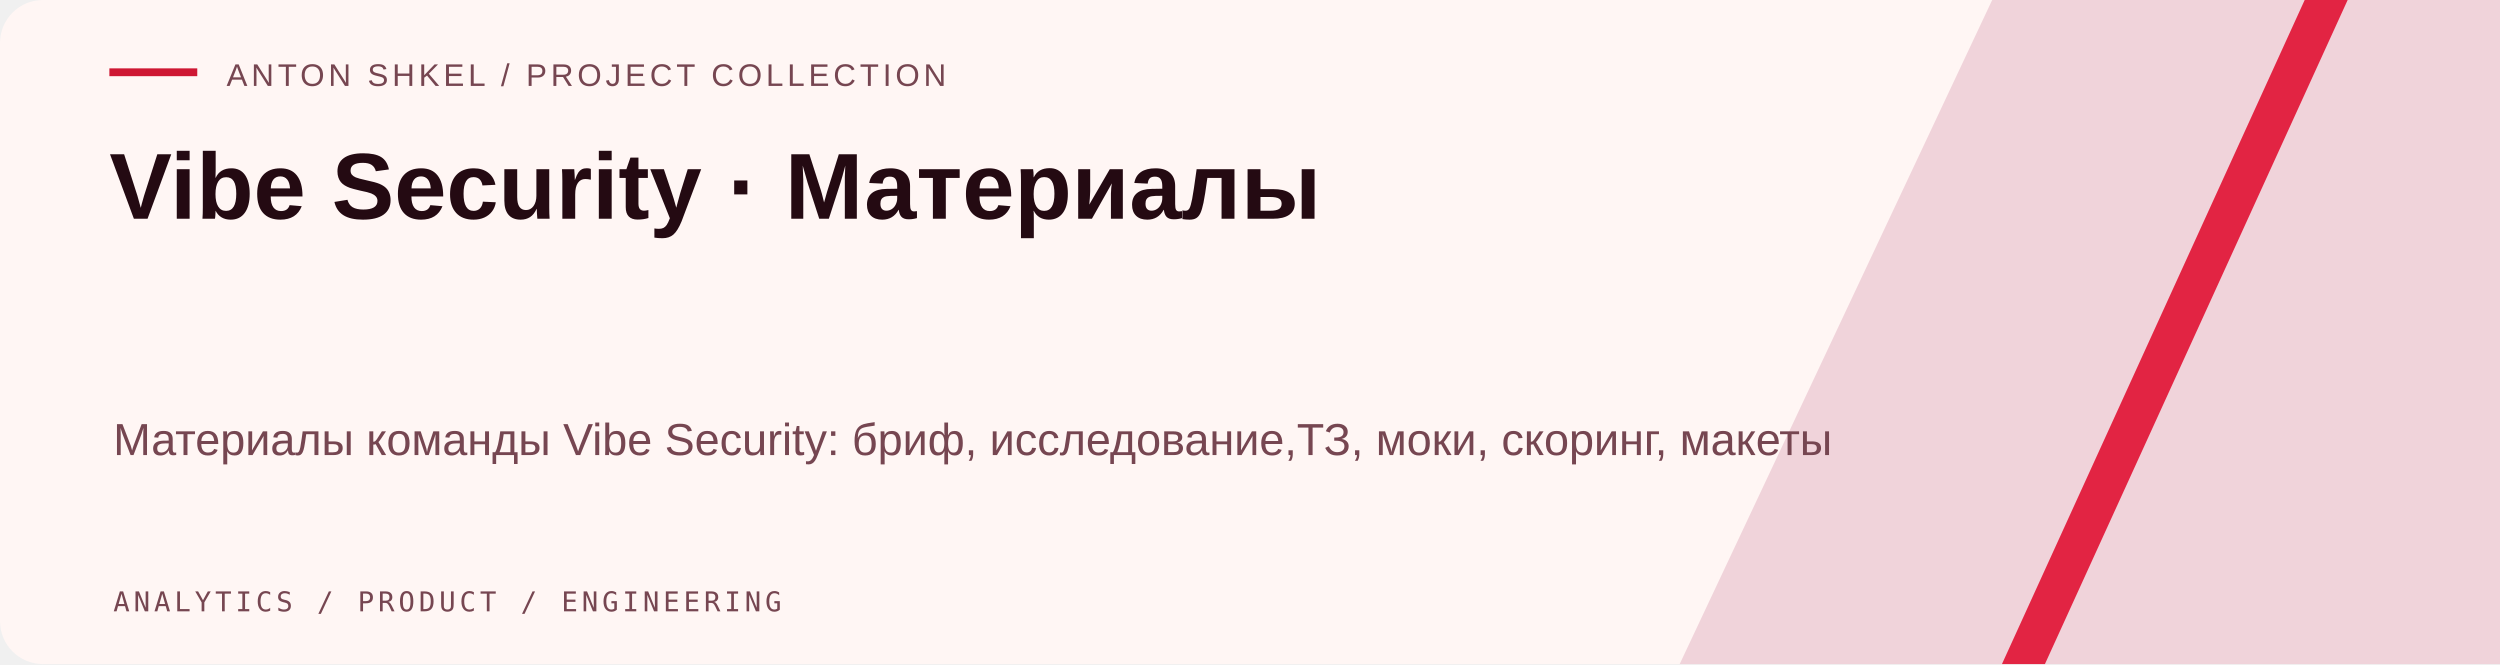
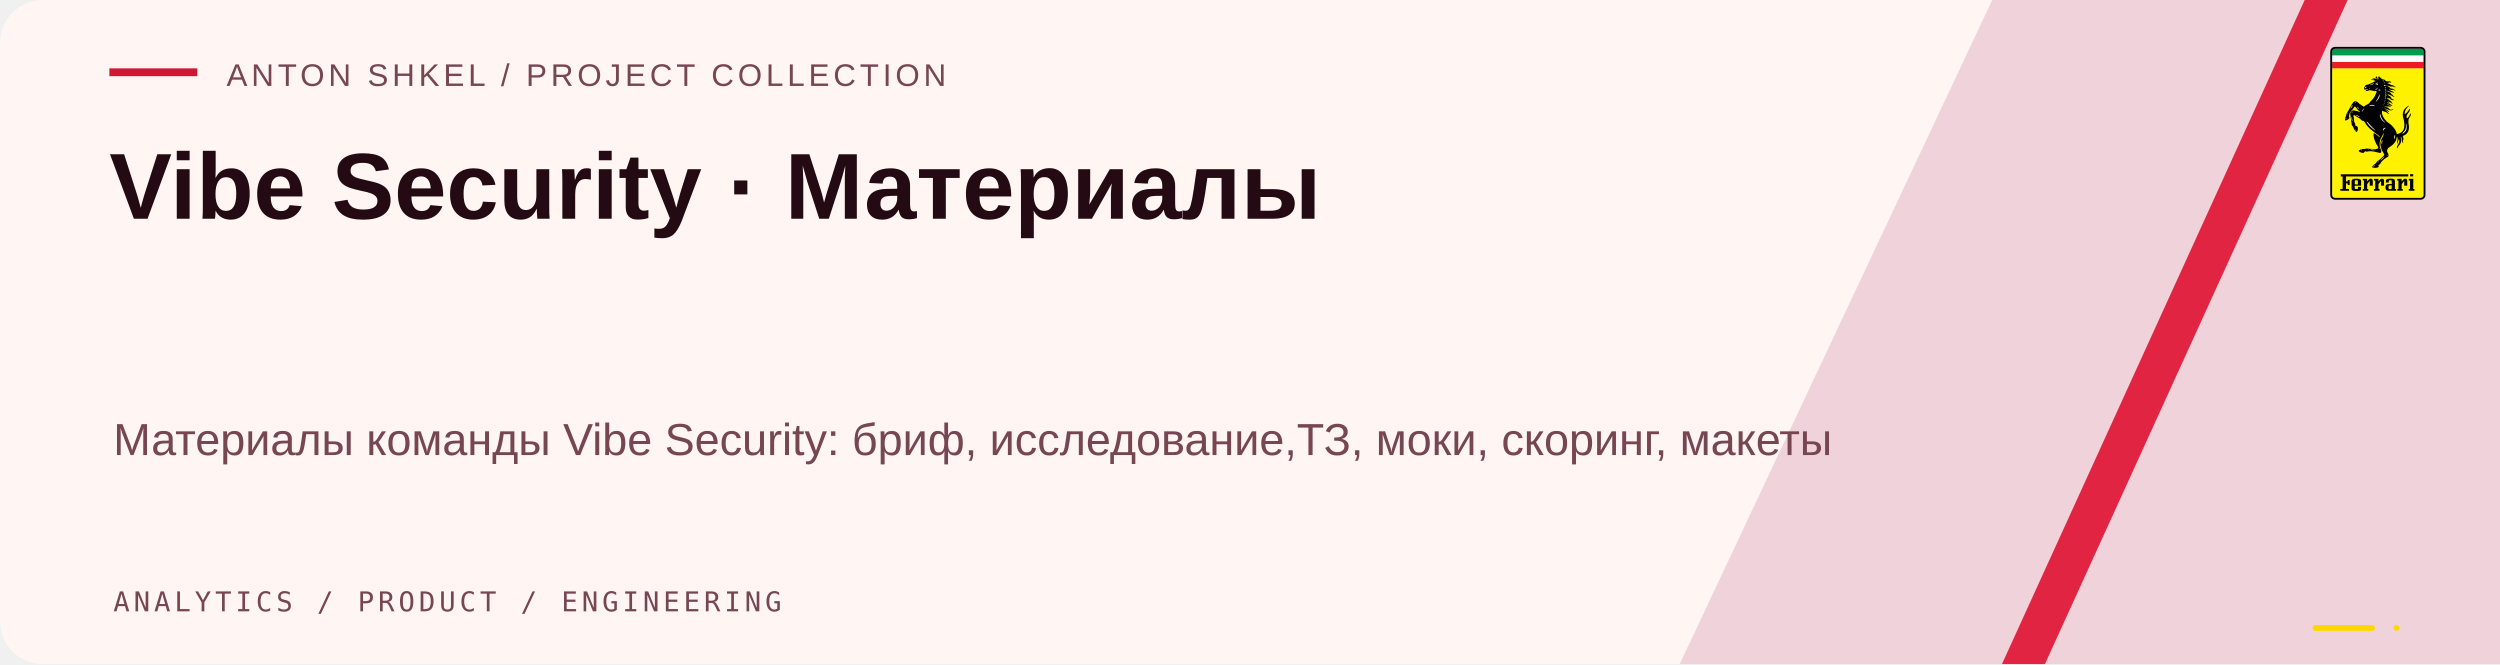
<svg xmlns="http://www.w3.org/2000/svg" width="1280" height="340" viewBox="0 0 1280 340" role="img" aria-label="Vibe Security · Материалы">
  <rect width="1280" height="340" rx="22" fill="#fff6f4" />
  <path d="M1020 0h260v340H860z" fill="#f0d3da" />
  <path d="M1180 0h22l-155 340h-22z" fill="#e22443" />
  <rect x="56" y="35" width="45" height="4" fill="#ce1733" />
  <text x="116" y="44" fill="#764651" font-family="Segoe UI,Arial,sans-serif" font-size="16" letter-spacing="2">ANTON SHKEL / PROJECT COLLECTION</text>
  <g font-family="Segoe UI,Arial,sans-serif">
    <text x="56" y="112" font-size="48" font-weight="700" fill="#240a12">Vibe Security · Материалы</text>
    <text x="58" y="233" font-size="23" fill="#764651">Материалы команды Vibe Security: бриф, исследование,ТЗ, моки, скоринг, макеты</text>
  </g>
  <text x="58" y="313" font-family="Consolas,monospace" fill="#764651" font-size="14" letter-spacing="2">ANALYTICS / PRODUCT / ENGINEERING</text>
+   <g id="tifoso-badge">
+     <g transform="translate(1193 24) scale(0.1424419)">
+       <path fill="none" clip-rule="evenodd" d="M0 574.034V0l349.46.369v573.665" />
+       <path d="M325.738 0c9.509 0 17.198 7.607 17.198 17.015V532.42c0 9.4-7.689 17.015-17.198 17.015H17.753c-9.5 0-17.191-7.614-17.191-17.015V17.015C.562 7.607 8.253 0 17.753 0h307.985" fill="#FFF" />
+       <path d="M7.246 76.404h329.229V531.39c0 3.784-.646 6.123-3.198 8.661-2.77 2.753-5.2 3-9.586 3l-306.615.03c-2.416 0-4.269-.77-6.269-2.461-2.477-2.123-3.561-4.769-3.561-7.569V76.404" fill="#FFF200" />
+       <path fill="#ED1C24" d="M7.246 53.513h329.229v23.375H7.246z" />
+       <path fill="#FFF" d="M7.246 30.091h329.229v23.376H7.246z" />
+       <path d="M16.553 6.315h310.4c4.971 0 9.555 4.792 9.555 9.469v14.922H7.246l.03-13.123v-1.092c0-5.291 4.077-9.653 9.277-10.176" fill="#009A4E" />
+       <path d="M325.738 0c9.509 0 17.198 7.607 17.198 17.015V532.42c0 9.4-7.689 17.015-17.198 17.015H17.753c-9.5 0-17.191-7.614-17.191-17.015V17.015C.562 7.607 8.253 0 17.753 0h307.985m0 6.792H17.753c-5.708 0-10.322 4.584-10.322 10.223V532.42c0 5.646 4.615 10.199 10.322 10.199h307.985c5.709 0 10.323-4.553 10.323-10.199V17.015c0-5.638-4.614-10.223-10.323-10.223z" />
+       <path d="M165.692 105.28s-.208 1.984-.661 3.146c-.446 1.076-1.608 1.8-1.531 2.522.077.708.831 1.562 2 2.153 1.146.6 1.607 1.062 2.784 1.362 1.092.27 2.477 1.069 2.869.154.393-.931-.199-2.062-.861-3.146-1.154-1.892-1.738-2.354-3.438-4.954-.362-.56-.646-1.161-1.162-1.237" />
+       <path d="M157.069 309.693c.115-.339 2.838 1.385 4.253 2.216 2.977 1.784 4.315 2.845 6.946 4.814 2.085 1.585 3.092 2.4 5.185 4.2 2.568 2.215 3.953 4.107 4.646 3.677 1-1.2-1.638-4.708-3.97-6.614-2.268-1.878-4.614-3.4-6.422-4.585-2.331-1.555-2.539-1.908-6.023-4.247-3.746-2.507-6.976-5.66-6.976-5.66l-3.639-2.861-5.699-4.808-6.338-5.838-4.784-5.331s-3.723-4.553-4.315-5.431c-.6-.869-2.354-3.685-3.799-6.068-1.293-2.139-3.8-5.461-4.031-5.746-1.354-1.639-4.446-.977-8.039-3.092-4.361-2.577-5.415-4.931-5.415-4.931s-.162-.345-.331-.53c-.162-.193-.492-.431-.492-.431l-2.285-1.592-1.308-.862s-.992-.823-2.238-1.354c-1.254-.554-4.046-2.177-4.046-2.177l-4.992-3.184s-1.954-1.569-2.6-2.092c-.661-.5-1.892-1.215-1.892-1.215s-.785-.393-1.023-.408c-.238-.016-1.276-.108-1.276-.108s-.962-.254-1.939.893c-.977 1.154-.738.538.854 7.03.63 2.553.569 11.561 1.246 14.306.861 3.523 3.338 8.077 3.592 8.615.247.531.423 2.5.423 2.5s-.107 1.593.062 2.601c.754 4.653 7.561 1.591 9.062 7.976 1.477 6.3-.885 12.584-.885 12.584s-1.462 3.124-3.531 3.615c-2.061.478-5.261-4.091-7.576-7.791-2.284-3.639-4.153-8.408-4.753-9.923-.6-1.516-.916-1.847-1.608-2.946-1.023-1.639-1.846-1.338-2.992-3.923-1.154-2.584-.131-3.623-.646-5.876-.3-1.246-.569-1.385-.961-3.17-.377-1.776-.885-7.43-.885-7.43l-.723-5.261s-.254-2.4-.584-3.908c-1.146-5.261-1.546-10.353-1.546-10.353l-.215-2.092-.077-2.161s-.069-1.039.185-2.108c.254-1.068.77-1.953.77-1.953s1.062-1.777 1.246-2.223c.177-.423 2.346-2.946 2.346-2.946s1.138-.946 2.992-2.077c1.862-1.131 3.531-1.054 3.531-1.054s.492-.046 3.785.362c3.292.407 10.061 2.207 11.769 2.646 1.684.455 3.7 1.162 5.007 1.892 3.761 2.046 4.9 1.178 1.908-1.168-2.016-1.577-2.584-2.285-4.208-3.761-1.37-1.262-2.446-2.101-3.469-3.262-1.023-1.185-3.938-5.484-3.938-5.484l-1.823-2.692s-.977-1.107-1.139-1.185a13.378 13.378 0 01-.646-.469s-1.207.061-2.454-.177c-1.261-.254-1.846 1.516-1.846 1.516s-2.708 5.053-5.461 8.146c-4.461 5.022-7.661 8.438-9.299 11.114-2.3 3.708-1.792 7.77-2.977 9.646-.692 1.1-1.069 1.262-1.446 2.223-1.154 2.916 3.038 4.515 2.077 7.745-1.531 5.124-13.53 10.192-15.123 9.346-1.654-.869-.3-7.799.254-10.038.569-2.253 2.253-5.576 2.408-5.745.146-.162.554-.947.676-1.608.131-.661.177-2.161.254-2.992.077-.839.423-2.161.423-2.161s.046-.285 1.107-2.584c1.069-2.315 4.977-7.7 7.777-12.838 1.846-3.354 2.615-5.384 4.461-8.746 1.7-3.084 4.615-7.792 4.615-7.792s1.23-2.4 1.807-3.292c.585-.916 1.815-2.646 2.969-4.354 1.162-1.7 1.446-2.977 2.961-4.377 1.254-1.169 2.108-1.792 3.746-2.315 2.438-.808 4.108-.376 6.6.316 2.584.707 4.361 1.892 6.054 3.292a24.232 24.232 0 012.938 2.977l.823 1.215.507.3 1.57 1.008 3.592 2.376s8.523 5.8 9 6.115c.454.3 1.984 1.554 2.284 1.654.316.092 2.585-2.37 7.039-5.438 5.153-3.577 6.976-3.308 8.685-4.238 1.684-.931 2.376-1.7 3.7-3.023 2-2 2.015-3.069 4.284-5.861 2.285-2.784 4.423-4.346 4.423-4.346s.315-.315 4.385-4.915c4.061-4.584 5.861-8.054 5.861-8.054l2.231-4.469s3.23-6.945 4.269-9.692c1.046-2.753 1.046-3.669 1.046-3.669s.153-.723-.631-2.123c-.808-1.393-1.639-.762-3.185-.446-2.961.631-4.761-.139-7.753-.661-2.738-.455-4.169-1.277-6.915-1.731-2.784-.469-4.407-.93-7.2-.661-.423.046-1.276.223-1.685.361-1.577.523-2.015.646-3.184 1.323-1.354.631-2.246.831-3.746.869-1.039.031-1.669.062-2.63-.315-.662-.254-1.039-.446-1.562-.915a3.658 3.658 0 01-.723-.839c-.03-.292-.123-.277.162-.753.277-.485.623-.57.623-.57l1.277-.315s1.8-.469 1.969-.516c.162-.046 1.877-.6 2.63-.838.762-.238 1.593-.677 1.593-.677s.461-.738.284-1.161c-.223-.478-1.246-.523-1.246-.523s-1.431.523-1.592.569c-.154.031-2.439.753-2.439.753s-1.792.393-3.184.723c-1.4.315-3.4.477-3.4.477l-.6-.162s-.677-.454-.784-.93c-.1-.423-.162-.739-.239-1.223-.3-1.77-.661-2.839-.238-4.584.162-.731.331-1.139.646-1.815.269-.562.446-.885.792-1.416l1.101-1.8 2.077-3.069c.715-.723 1.185-1.084 2.084-1.592 1.323-.738 2.092-.946 3.746-1.131 1.623-.177 1.846-.161 4.146-.677 2.315-.523 3.954-1.438 3.954-1.438s5.531-2.031 8.899-3.685c3.53-1.73 5.069-3.577 8.723-5.007 1.546-.6 2.446-.885 4.038-1.292.2-.131.3-.254.362-.493.154-.577-.738-.846-1.354-.785-.554.046-1.815.631-2.1 0-.216-.484 1.153-.769 1.153-.769s.646-.3.662-.661c.016-.554-.93-.193-1.354-.239-2.146-.239-2.315-.631-3.8-.992-1.746-.438-2.691-.977-4.507-1.054-1.6-.062-3.1.277-4.107.515-.992.254-1.023-.723-.631-.915 2.808-1.308 2.869-1.416 4.854-1.508 1.084-.046 2.6.185 2.769.269.162.092 2.331-.015 2.885-.584.569-.554-1.777-.523-2.885-.962-1.022-.407-2.584-.522-2.553-1.2.054-.677.808-.3 1.346-.438.676-.162 1.069-.146 1.761-.238 1.247-.169 1.354-.285 3.2-.438 1.823-.177 4.454.6 4.454.6s2.761 1.224 4.115 1.87c1.354.63 2.992.961 2.992.961s1.922.269 3.385-.646c1.484-.908.646-1.508.13-2.346-.508-.785-1.153-1.923-.208-4.077.839-1.877 1.277-4.069 1.516-4.269.301-.238 1.462 1.446 2.215 2.139 2.7 2.523 6.27 3.769 9.639 9.045.262.423 1.508-.254 5.415.346s7.323 4.784 8.185 5.785c.893 1.007 2.046.953 2.046.953l1.877.254 6.814.115s3.093-.554 4.877.124c1.246.469 5.4 3.246 3.508 4.299-1.323.739-2.569-.884-3.769-.961-1.416-.092-2.031.177-3.293.492-2.646.662-8.322 2.377-6.261 3.069.153.061.446.107.446.107l1.015.177s2.493.569 4 1.161c2.276.9 3.354 1.893 5.446 3.123 1.199.692 1.723 1.385 3.03 1.777 1.2.347 1.969 0 3.2.208 1.615.285 2.522.616 4 1.323 2.199 1.054 2.999 2.331 4.969 3.746.984.715 1.814.823 2.553 1.785.17.215.309.331.386.584.262.877-1.447.361-2.354.216-1-.169-1.415-.662-2.338-1.085-1.369-.646-2.016-1.354-3.508-1.623-1.077-.208-1.723-.046-2.83.015-1.077.046-1.646.208-2.724.223-1.83.031-2.861-.13-4.661-.508-2.016-.422-3.016-1.207-5.015-1.623-2.262-.469-6.261-2.407-5.877-.469.2.931 2.323 1.715 2.323 1.715s1.461.785 2.846 1.4c1.385.6 2.153 1.516 2.153 1.516l.954.708s.984 1.354 2.277 2.884c1.261 1.508 3.507 1.461 3.507 1.461s1.354 0 4.276.6c2.908.6 5.908 2.399 5.908 2.399s2.261 1.554 3.584 3.116c1.308 1.562.554 2.346.385 2.507-.153.169-.093.092-.277.169-.153.077-1.784-1.969-1.784-1.969l-1.169-.992s-1.139-.8-2.615-1.277c-1.477-.469-1.97-.154-1.97-.154s-3.138.877-5.876.8c-2.708-.077-4.123-1.162-4.123-1.162l-1.723-1.154s-2.585-2.423-2.678-1.276c-.062.777 1.139 1.638 1.139 1.638s.831.838 1.385 1.37c1.046 1.03 1.478 1.546 2.677 2.614 1.2 1.078 1.938 1.078 1.938 1.078s.646.153.892.2c.247.046.678.162.678.162s.4.154 2.276.916c1.861.753 3.877 2.392 3.877 2.392s.185.154.462.208c.276.031.83.308.984.354.169.038.646.038 1.723.192 1.093.162.677.854.677.854l-.185.261-.893.6s-1.153.331-1.938.369c-.8.046-1.938-.399-1.938-.399l-2.416-.908s-2.445-.646-2.969-.731c-.523-.077-2.707-.515-3.076-.592-.354-.084-1.446-.477-1.738-.646-.293-.161-.831-.269-2.154-.915-1.308-.646-1.831-1.392-3.461-1.908-1.646-.523-2.646-.63-3.877.224-2.123 1.461 3.199 1.7 5.846 3.022 3.908 1.923 6.107 3.338 7.03 5.416.938 2.084 1.877 2.838 1.877 2.838s2.754 1.385 3.984 2.838c.677.784.77 1.431 1.446 2.215 1.507 1.769 4.431 1.669 5.016 3.169.554 1.399-2.37.769-3.893.63-2.738-.269-3.4-2.777-5.954-3.784-1.445-.577-2.368-.577-3.846-1.084-2.692-.885-3.953-2.046-6.646-2.884-1.631-.5-4.585-2.646-4.215-.993.061.4.307.708.414.947.139.238.816 1.115.816 1.115s.907 1.2 1.322 1.516c.385.331 2.123 1.638 4.615 2.992 2.462 1.354 4.615 3.954 4.615 3.954s.739 1.062 1.093 1.801c.369.831.107 1.084.692 2.238.538 1.146.8 1.369 1.538 2.077 1.815 1.746 3.723 1.399 6.03 2.346.631.269.677.361 1.354 1.084.677.715-.124 1.022-.124 1.022s-2.568.662-4.23.523c-2.153-.169-3.123-.831-5.215-1.877-2.123-1.038-3.23-2.907-3.445-3.022-.185-.124-.708-.677-1.108-.962-.399-.284-1.431-.5-2.354-.754-.938-.253-1.462-.3-2.399-.554-1.277-.362-2.601-.923-3.201-1.115-.6-.208-1.969-.454-2.969.138-2 1.185 3.107 1.984 4.692 3.685.815.854 1.153 1.454 1.923 2.354.585.692.831 1.177 1.555 1.715.491.361 1.399.753 1.399.753s1.23.57 3.03 1.562c1.8.992 3.907 3.799 3.907 3.799l1.277 1.954.754 1.115.2.516.276.63s.924 1.2 1.6 1.592c.678.408.554.762.554.762s-.076.247-.554.516c-.461.285-.723.046-1.399-.154-.677-.192-1.123-.838-1.707-1.308-.616-.492-1.262-1.684-2.354-2.361-.969-.584-2.23-.792-2.723-.946-.477-.176-1.677-.93-2.154-1.138-.461-.185-1.707-.754-1.707-.754s-2.399-1.338-3.724-1.699c-1.322-.37-.477.438-.477.438s1.186 1.846 2.323 2.584c1.478.977 3.554 1.839 2.877 2.63-.462.516-1.077.331-1.754.254-1.107-.13-2.446-1.454-2.446-1.454s-.553-.361-3.03-1.146c-2.462-.808-1.554.546-.985 1.277a4.735 4.735 0 001.309 1.115l1.677.754.769.238s.678.123 2.908.646c2.23.508 3.462 1.593 3.462 1.593s1.199 1.115 2.86 2.346c1.692 1.246 3.354 1.562 4.277 1.685.923.115.892.761.892.761s.123.593.063.785a.453.453 0 01-.432.362c-.185 0-.276.077-.522.208-.246.123-1.2.277-1.2.277s-2.492-.077-4.461-.562c-1.938-.477-3.662-1.831-3.847-1.907-.153-.077-1.969-1.084-3.23-1.484-1.215-.408-3.169-.231-3.385-.154-.199.077-.877.185-2.03.523-1.169.308.292.753.292.753l.831.077 1.984.154s2.062.238 3.8.884c1.738.631 2.877 1.908 4.031 3.077a13.966 13.966 0 002.431 1.9l.923.6.477.361.123.315s-.046.162-.123.361c-.077.208-.369.361-.369.361s-.431-.077-.615-.077c-.216 0-1.523-.692-2.492-1.115-1-.438-1.508-.854-2.585-1.116-.923-.223-2.153-.323-2.431-.238-.276.077-2.308.362-3.877.469-1.568.123-2.923.146-4.769-.077-2.63-.315-6.122-2.393-6.569-1.815-.907 1.215 1.862 1.561 3.216 2.338 1.846 1.069 5.046 2.031 5.046 2.031s2.338.515 3.707 1.161c3 1.393 3.908 3.454 6.323 5.623 1.323 1.215 2.4 1.738 4.184 2 1.539.224 1.508.039 3.938-.438 2.446-.484 3.924-2.8 4.631-1.953.139.162.077.315.046.554-.046.238-.245.677-.245.677s-.277.392-.708.838c-.446.438-2.123 1.354-3 1.715-.877.362-3.03.962-5.738.877-2.708-.077-6.522-2.154-6.522-2.154l-2.738-1.154s-1.262-.592-2.123-.915c-2.277-.862-3.723-.785-6.062-1.4-1.446-.392-2.399-.8-3.707-1.069-1.323-.284-.569.239-.446.423.615.838 1.445 1.107 2.492 1.592 1.385.677 2.354.539 3.769 1.139 1.585.639 2.97 1.539 3.847 2.108.861.554 1.508 1.185 2.354 2.062l2.907 2.492s.677.554.754.785c.076.239.399.838.246 1.8-.17.962-.954.285-.954.285l-.769-.492-.77-.708-1.216-1.007s-1.045-.947-2.846-1.862c-1.784-.931-3.938-1.162-3.938-1.162s-1.908-.284-1.846.316c.092.592.521.646 2.029 1.038 1.523.393 2.523 1.162 2.523 1.162s1.555 1.154 2.677 2.43c1.107 1.278 1.431 2.516 1.431 2.516s.569 1.046 2 2.43c1.431 1.4 2.185.915 2.107 1.593-.077.677-.708.8-.708.8s-.369-.032-.522-.032c-.154 0-.523-.207-.923-.361s-1.908-1.2-1.908-1.2-2.368-1.922-2.63-2.107a408.68 408.68 0 01-2.523-1.877s-1.323-.846-2.262-1.323a28.107 28.107 0 00-2.969-1.2c-.707-.231-2.031-.308-2.031-.308s-1.584-.238-2.553-.6c-1.523-.585-3.293-2.208-3.492-2.285-.216-.084-1.631-.569-1.908-.523-.276.031-.923 2.708-1.076 4.254-.646 6.477 1.076 10.776 3.753 16.715 3.861 8.63 14.614 19.36 14.614 19.36s2.708 1.531 3.847 2.446c3.215 2.516 8.538 6.077 13.261 10.784 4.03 4.038 9.385 11.199 9.385 11.199s3.106 4.323 4.553 7.384c1.754 3.754 3.17 9.478 3.17 9.478s.123.984.215 1.2c.123.199.399.461.585.461l1.876.062c.185 0 2.323-.153 3.739-.508 1.4-.354 4.723-1.877 6.938-3.03 2.184-1.17 4.815-3.385 4.815-3.385s.507-.431 3.062-3.292c2.585-2.861 4.246-7.153 4.876-8.776.616-1.607 1.124-4.707 1.493-10 .399-5.314-.323-10.915-.323-10.915s-.969-7.815-1.555-10.477c-.584-2.645-1.999-6.984-1.999-6.984s-.984-3.86-1.292-6.298c-.324-2.439-.369-6.408-.369-6.408s0-2.43.783-6.922c.816-4.469 3.555-8.977 3.555-8.977s.769-1.516 3.724-5.054c3.03-3.623 3.998-4.192 6.983-6.354 2.37-1.7 5.43-4.438 6.432-3.792 1.107.692-1.079 2.077-1.817 2.8-1.861 1.846-5.337 5.107-8.153 10.022-2.461 4.254-3.384 7.069-3.998 9.846-.617 2.77-.354 5.815-.277 6.854.093 1.039.661.662.661.662s5.984-4.808 9.23-8.446c3.523-3.938 6.661-10.946 7.891-11.007.831-.054 1.216 1.823 1.016 2.692-.768 3.638-1.029 4.092-2.216 6.507-1.353 2.769-2.613 4-4.491 6.554-1.97 2.677-2.938 3.7-4.522 7.245-2.291 5.1-.954 9.039-.954 9.039s.277 2.392 1.353 2.361c1.802-.062 5.754-5.054 8.339-9.139 1.909-2.992 2.6-6.453 3.847-8.269 1.138-1.607 2.139 2.616 1.646 5.108-.57 2.961-2.031 5.623-5.246 9.815-3.138 4.091-3.046 7.984-3.046 7.984s-.323 1.777-.585 5.654c-.245 3.86.862 9.723.862 9.723s.983 4.899 1.185 8.614c.185 3.738.061 12.223-3.432 18.83-1.384 2.646-4.354 6.308-4.354 6.308s-2.292 2.354-4.169 3.722c-1.878 1.37-6.385 3.509-6.385 3.509s-3.122 1.076-3.553 1.169c-.462.123-.738.507-.738.507s.276.601.399.847c.107.247.984 2.399.984 2.399s.938 3.046 1.292 5.462c.354 2.415-.062 2.969-.399 4.815-.339 1.77-1.107.953-1.308 4.43-.169 3.078 1.216 4.615.969 8.062-.106 1.508-1.815-1.907-2.646-3.353-1.754-3.14-1.339-7.97-1.369-9.169-.047-1.2-.14-2.524-.585-4.031-.538-1.97-1.354-3.492-2.261-4.692-.924-1.185-1.893-1.861-2.216-1.738-.323.108-.354.738-.354 1.046-.016.339.63 1.477.769 1.724.169.23 1.323 2.338 1.323 2.338s.507 1.631.707 4.801c.201 3.138-.769 7.045-.769 7.045s-1.262 4.385-2.584 6.97c-1.479 2.845-4.754 6.722-4.754 6.722s-2.354 2.154-4.124 5.692c-1.737 3.538-.245 5.077-.892 5.538-.677.446-2.062-2.046-2.431-3.723-.354-1.569-.185-2.308.462-4.062.6-1.692 2.016-4.139 2.016-4.139l2.107-3.584s2.554-4.861 3.354-8.4c.8-3.507-.123-7.414-.123-7.414s-.107-1.292-.984-1.231c-.893.046-1.507.816-1.877 1.754-.724 1.938.308 1.585-.801 4.815-.86 2.538-1.107 2.2-1.569 3.707-.554 1.8-.846 3.646-.814 4.77.046 1.107-.569.646-.569.646s-1.077-2.001-1.077-4.492c0-1.354.062-2.123.216-3.478.246-2.169 1.138-5.491 1.138-5.491s.954-3.277.754-6.262c-.229-3.015-1.276-3.568-1.276-3.568s-.276-.4-1.446-.339c-1.153.093-1.092 2.169-1.092 2.169s-.354 2.97-.815 4.815c-1.277 5.092-2.984 7.769-6 12.061-2.738 3.877-6.445 7.293-8.308 8.893-1.846 1.631-7.538 5.769-7.538 5.769l-6.676 4.445s-2.646 2.585-3.847 5.662c-1.23 3.062-1.169 5.461-.462 8.276.709 2.831 1.724 4.123 2.262 4.922.523.771 1.555 2.154 1.893 3.786.215.999.062 1.599.123 2.614.063.893.185 1.385.154 2.293-.031 1.415.23 2.414-.585 3.568-.585.877-2.185 1.646-2.185 1.646s-1.814.799-2.893 1.461c-11.354 6.846-15.383 11.292-21.783 18.922-2.031 2.446-.538 2.293-2.707 5.185-1.316 1.724-4.354 1.724-5.454 3.784-1.53 2.815 3.446 5.585-2.3 8.062-7.407 3.2-20.153.907-20.407-.092-.692-2.739 2.492-5.907 3.623-7.169 5.184-5.662 9.815-5.801 11.515-10.492.369-1 .223-1.861 4.353-4.923 2.9-2.139 14.484-10.861 19.546-16.676 1.738-2 3.23-3.322 3.984-5.477.77-2.186-.754-3.554-.754-3.554l-2.077-3.385-3.984-7.123s-1.676-3.784-2.584-5.969c-.938-2.185-2.677-8.062-2.677-8.062s-1.276-5.291-1.493-8.738c-.384-6.184.462-9.783 2.094-15.783 2.107-7.784 6.891-11.046 8.799-18.769.555-2.245.677-6.092-.462-5.907-1.077.2-1.169 3.23-1.999 5.262-3.077 7.661-7.139 11.015-9.369 18.952-1.492 5.369-2.107 8.555-2.093 14.123.017 3.184-.107 2.6.708 8.123.323 2.03.815 3.122 1.416 5.106.43 1.416 1.584 4.062 1.584 4.062s1.585 3.492 2.139 5.938c.168.847.385 1.322.322 2.169-.107 1.461.154 1.77-.553 3.092-.877 1.647-.34 2.616-3.139 3.23-2.492.523-7.584-1.138-7.584-1.138s-20.93-6.338-34.291-4.508c-2.646.354-4.069 1.323-6.73 1.277-2.423-.031-3.654-1.924-6.077-1.2-.492.139-.646.492-1.092.785-3.538 2.461-.831 6.553-10.153 4.43-5.723-1.308-12.653-4.814-11.454-7.015 1.607-2.923 3.761-3.4 8.285-5.262 4.838-1.969 12.099-1.415 13.53-1.507 1.746-.139 4.254-1.354 7.376-1.431 5.4-.093 6.361.554 6.361.554l9.168.814 17.546.217s3.138-.231 4.384-.478c1.262-.247 2.254-2.723 2.945-3.908.678-1.168-.03-2.892-.03-2.892l-.522-.815-1.67-2.692-3.084-5.2-3.423-6.83s-2.238-4.753-3.43-7.876c-1.185-3.108-1.877-4.862-2.662-8.076-.823-3.309-1.331-5.985-1.438-8.646-.13-3.82-.384-6.789.685-9.912" />
+       <path d="M270.971 303.355c3.691-4.738 4.047-9.139 4.261-15.338.169-4.507-1.537-11.453-1.537-11.453l-.232-.508s-.646-.839-1.044.269c.061.978.185 1.762.185 1.762l.214 8.946s-.277 4.507-1.814 9.153c-2.585 7.846-9.446 11.338-10.445 14.169-1.711 4.691 5.997-1.293 10.412-7m-38.705 14.477s-1.508.431-1.539 1.922c-.03 1.493.369 2.785.323 4.585-.03 2.293-2.138 4.938-.784 5.8 2.323 1.477 4.322-8.923 3.615-10.461-.708-1.54-1.4-1.863-1.615-1.846m-26.06 72.103s-.432-.23-1.277.093c-.83.322-.77 1.185-.77 1.185s-.169.923.508 1.016c.678.123 1.785-1.539 1.785-1.724 0-.185-.246-.57-.246-.57m-24.522 17.43s-.247.247-.031.415c.23.201.554-.046.554-.046s4.23-3.307 6.738-5.63c2.646-2.492 6.462-6.784 6.462-6.784s.261-.323-.031-.6c-.309-.277-1.031.153-1.631.43-.523.277-.831.569-1.23.893-.369.339-1.631 1.631-1.631 1.631l-3.262 3.169-2.062 1.938-1.999 1.907-.831.955s-.216.369-.276.461c-.063.107-.277.384-.277.384s-.309.293-.309.385c0 .077-.092.154-.092.247a1.438 1.438 0 01-.092.245m-7.315 4.801s-.454-.369-1.169-.016c-.723.385-1.492 1.368-1.555 1.477-.068.139-.461.662-.191 1.123.269.462 1.184-.216 1.322-.246.131 0 1.324-.953 1.324-.953s.692-.432.269-1.385m-14.007 14.183s-.6-1.107-1.385-.646c-.785.462-1.215.616-1.938 1.615-.123.169-.9 1.17-1.039 1.431-.138.247-.915 1.724.662 1.831 2.708.153.93-1.584 1.861-2.262.754-.522 2.169-.384 2.185-.938.015-.553-.346-1.031-.346-1.031m-47.998-56.675s-1.623.401-1.746.955c-.131.584.946 1.138 1.115 1.168.192.031.554.462 1.638-.277 1.069-.722 1.023-1.338 1.023-1.338s.631-.738-2.03-.508m26.399-.861s-.016-.6-1.162-.522c-1.169.062-1.415.276-1.446.461-.038.169.062.462 1.1.554 1.054.062 1.477-.001 1.508-.493m24.96.723c-2.1-.016-1.438.047-2.73.108-2.346.123-3.623.03-5.938-.124-3.247-.215-8.269-1.015-8.269-1.015s-.631-.153-.885.262c-.231.384.615 1.276 1.369 1.508 4.115 1.277 4.338 1.062 7.138 1.107 1.562.016 2.431-.139 3.985-.231 1.969-.152 2.884.154 5.03-.415.561-.139 1.1-1.184.3-1.2m14.061-4.169s-.423-.491-1.293-.061c-.86.415-1.384 1.353-1.384 1.353s-.407.646.462.555c.846-.123 1.607-.492 1.807-.615.223-.125.854-.709.408-1.232m-12.238-168.769s5.938-5.561 10.191-12.914c2.522-4.385 3.622-14.592 1.454-12.054-.978 1.162-2.162 6.454-4.039 10.376-2.677 5.584-8.392 13.492-8.392 13.492s-1.229 2.631.786 1.1m-23.737 14.131s-.631.492-.346 1.277c.3.8 1.508.2 1.508.2s2.746-1.038 5.623-1.146c2.884-.123 6.884.738 6.884.738s1.907.523 2.223.646c.315.131 1.354.631 1.531.692.154.069 1.146.554 1.7.054.554-.508-3.469-4.161-7.576-4.715-6.839-.931-11.33 2.015-11.33 2.015l-.217.239m-28.168 24.083c.484.416 2.769-3.938 4.676-6.692 1.4-2.015 3.955-5.384 3.955-5.384s1.153-1.546-.8-.684c-.792.354-2.961 2.007-4.492 5.046-1.293 2.584-3.847 7.306-3.339 7.714m-15.799-18.915s-.493 1.685 1.477 3.792c1.984 2.116 2.492 3.861 3.754 2.6.346-.346-1.231-3.192-2.031-3.984-.823-.785-1.408-1.431-1.408-1.431l-.515-.423-.662-.369-.377-.153s-.1-.093-.238-.032m-6.401-16.153s-2.138.4-2.661 1.438c-.531 1.039 2.461.408 2.461.408s1.984.107 2.031-.646c.046-.769-.253-.846-1.831-1.2m-33.975 56.305c-1.092-.315-1.276 1.832-1.423 2.523-.123.692.493 2.077.746 2.077.246-.016 1.115-1.369 1.161-2.03.047-.677.478-2.269-.484-2.57m35.284 41.937s-1.954-1.547-2.254-.931c-.292.615 1.608 3.33 1.608 3.33s.584.893 1.484.492c.884-.43.569-1.415.569-1.415s-.6-1.261-1.407-1.476m-14.73-45.352s-.5-.13-.677.469c-.185.6-.169 1.577-.3 2.761-.107.924.239 3.385.239 3.385s.192 1.954.584 3.116c.423 1.276 1.546 3.092 1.546 3.092s.423.931.946.885c.515-.054.392-.662.392-.662s-1.638-6.491-1.684-7.153c-.193-2.161-.193-4.792-.193-4.792l-.015-.393s-.016-.693-.838-.708m2.553-19.806s-.9-.169-1.73 1.561c-.838 1.754-.661 2.462-.585 2.539.062.077.723.062 1.785-1.561 1.054-1.608.815-2.224.815-2.224s-.062-.315-.285-.315m24.753 17.945s1.084 1.622-.992 1.246c-2.084-.377-6.461-3.831-8.246-4.761-1.762-.931-4.662-1.224-3.446-2.315.223-.185.284-.363.63-.377.362-.016 1.562.453 1.638.507.062.03 3.146 1.307 3.261 1.338.108.046 1.839.785 3.069 1.507 1.231.73 3.23 2.13 3.23 2.13l.856.725m57.697 49.675c.569 1.784-6.569-3.77-10.392-6.716-10.13-7.8-22.53-23.791-20.984-25.206 1.277-1.162 6.361 6.161 13.815 14.229 7.969 8.6 17.23 16.631 17.561 17.693m29.798-7.647c-2.215 2.361-2.999 5.385-1.723 7.646 1.246 2.199 1.631-3.216 3.016-4.808 1.2-1.393 1.938-1.169 3.907-2.569 3.354-2.361-2.399-3.276-5.2-.269m-12.676-50.474c-1.523-.246-1.477 2.069-1.262 3.708 1.016 7.337 4.309 12.991 8.707 18.314 2.678 3.246 10.016 9.03 10.861 8.1.309-.331-6.984-5.969-11.63-13.214-3.292-5.138-5.046-9.484-5.461-13.723-.045-.539.077-2.977-1.215-3.185M151.731 133.57c-3.308 1.792-9.046 3.37-9.046 3.37s-.262.569.477.508c4.916-.393 6.792-1.008 9.408-2.162 2.615-1.13 4.515-4.269 4.515-4.269s1.062-1.954-.907-.346c-.616.492-2.632 1.907-4.447 2.899m39.906-12.606s-1.123-.247-1.877.223c-.754.477-.539.854-.539.854s1.17.892 2 1.039c.831.123 2.615.9 2.555.3-.078-.615-1.077-1.715-1.432-2.015-.322-.317-.707-.401-.707-.401m-18.783 34.46c.191.392 3.545-.523 4.838-1.247 1.008-.569 1.407-2.477 1.407-2.477s.277-1.846-.153-1.131c-1.916 3.132-6.278 4.454-6.092 4.855m-.108-8.608c1.354-2.6-3.716 2.7-6.3 4.069-1.577.831-4.146 1.938-4.146 1.938s-.677.846.269.769c.946-.062 3.354.754 5.308-.754.462-.369 2.492-3.323 2.492-3.323s1.73-1.469 2.377-2.699m-.785 11.061c.107.423 5.791.284 7.215-.146 1.123-.308 1.738-2.292 1.738-2.292s.677-1.738.092-1.154c-2.576 2.631-9.144 3.169-9.045 3.592m-91.296 52.067s-.861-.315-1.93 1.292c-1.062 1.6-5.846 8.869-5 9.938 1.007 1.261 5.153-6.492 6.416-7.938 1.276-1.469.753-2.946.753-2.946s-.015-.331-.239-.346M184.883 341c-.523 2.415.092 7.354.924 8.322 2.03 2.446.784-3.83 1.076-6.031.246-2.045.492-2.753 1.508-4.938 1.815-3.938-2.445-2.492-3.508 2.647m-17.461-210.044s-1.576.046-2.807.723c-1.246.677-1.554 1.639-1.554 1.639s-.254.692-.084 1.069c.361.823 2.069-.423 3.261-.016.961.346 1.423.631 2.161 1.515.646.77 1.777 1.877 2.485 1.246.73-.615.462-2.192.462-2.192s-.839-2.569-1.938-3.292c-1.109-.738-1.986-.692-1.986-.692m-26.198 18.068s-.885.138-.677 1.215c.208 1.054.785.892.785.892s1.831-.785 1.723-1.884c-.131-1.108-1.831-.223-1.831-.223m-12.792-5.738s-.961.039-1.638 1.23a14.986 14.986 0 00-1.054 2.416s-.315 1.554.238 2.046c.562.484 1.177-1.007 1.984-1.592.484-.346.785-.5 1.285-.854.685-.47 1.8.13 1.723-1.254-.099-1.393-1.576-2.054-2.538-1.992m41.336-14.884s-2.176-.315-2.092.523c.077.784 1.178.315 1.885.631.692.315 1.154.438 1.707.946.408.361.361 1.069.862 1.084.692.016.554-.269.554-.269s-.631-1.877-1.453-2.407c-.816-.539-1.463-.508-1.463-.508m24.284 8.776c-.308 1.185-.493 1.592-.493 1.592s-.614 2.408 1.816 1.523c2.431-.893 1.169-.516 2.922-1.369 1.724-.846 1.693-.377 2.955-.315.43.015.707.03 1.354-.092.553-.124.322-.77-.908-1.101-1.322-.346-2.938-.269-4.814-.285-1.108-.014-2.509-1.137-2.832.047m1.077-8.899s-1.108-.254-1.877.223c-.754.469-.523.846-.523.846s1.154.916 2 1.039c.831.146 2.615.915 2.554.3-.093-.6-1.077-1.715-1.431-2.015-.353-.301-.723-.393-.723-.393m4.278 16.715s-1.186-.239-2.001.215c-.8.446-.585.808-.585.808s1.262.847 2.154.977c.893.123 2.8.846 2.723.269-.076-.569-1.154-1.623-1.508-1.907-.354-.286-.783-.362-.783-.362m.369 6.06s-1.263-.284-2.124.239c-.861.515-.601.931-.601.931s1.309.992 2.263 1.131c.938.146 2.969.977 2.876.315-.076-.661-1.215-1.861-1.615-2.184-.369-.34-.799-.432-.799-.432m.568 5.908s-1.369-.315-2.293.269c-.938.584-.646 1.054-.646 1.054s1.415 1.107 2.431 1.277c1.031.162 3.23 1.107 3.139.361-.093-.738-1.324-2.108-1.754-2.469-.4-.385-.877-.492-.877-.492m-.123 7.307s-1.369-.292-2.293.285c-.938.569-.676 1.038-.676 1.038s1.445 1.107 2.461 1.277c1.016.162 3.215 1.108 3.123.369-.107-.746-1.323-2.115-1.738-2.477-.431-.376-.877-.492-.877-.492m-1 14.246s-1.385-.3-2.308.285c-.923.577-.646 1.039-.646 1.039s1.415 1.115 2.431 1.277c1.031.154 3.231 1.115 3.139.361-.093-.738-1.322-2.1-1.754-2.477a2.2 2.2 0 00-.862-.485m.924-7.123s-1.57-.361-2.678.315c-1.062.661-.738 1.2-.738 1.2s1.646 1.292 2.83 1.477c1.17.192 3.724 1.277 3.631.431-.123-.869-1.539-2.446-2.03-2.869a2.635 2.635 0 00-1.015-.554m-1.601 13.569s-1.139-.27-1.907.215c-.77.477-.523.854-.523.854s1.169.931 2 1.054c.846.139 2.646.915 2.584.3-.092-.616-1.092-1.731-1.445-2.031-.339-.315-.709-.392-.709-.392m-1.077 6.168s-.923-.2-1.569.193c-.614.392-.431.707-.431.707s.969.754 1.662.869c.691.108 2.215.77 2.153.247-.062-.5-.923-1.431-1.2-1.685a1.616 1.616 0 00-.615-.331m-1.322 5.631s-.831-.192-1.416.169c-.554.346-.4.646-.4.646s.877.677 1.508.77c.631.115 1.984.692 1.924.238-.047-.454-.801-1.308-1.063-1.531-.262-.23-.553-.292-.553-.292m-1.324 4.615s-.861-.193-1.414.153c-.586.362-.416.646-.416.646s.877.692 1.508.785c.631.1 1.984.692 1.923.224-.046-.454-.8-1.292-1.077-1.516-.247-.23-.524-.292-.524-.292m-1.614 5.354s-.677-.162-1.154.123c-.462.3-.308.523-.308.523s.707.555 1.215.647c.508.076 1.615.554 1.555.168-.047-.361-.662-1.038-.862-1.23-.216-.185-.446-.231-.446-.231m-1.923 5.007s-.585-.139-.985.107c-.399.254-.276.461-.276.461s.615.469 1.046.531c.431.085 1.384.493 1.338.162-.03-.315-.569-.9-.738-1.054a1.13 1.13 0 00-.385-.207m-1.985 4.762s-.601-.131-1 .123c-.386.238-.247.438-.247.438s.585.477 1.031.554c.446.062 1.384.469 1.338.162-.03-.339-.569-.916-.738-1.077-.184-.155-.384-.2-.384-.2M60.52 240.72s-.992 1.922-.5 2.977c.485 1.062 1.823-1.685 1.823-1.685s1.384-2.739.823-3.238c-.569-.508-.899.907-2.146 1.946" fill="#FFF" />
+       <path d="M200.543 487.684v-3.737c0-8.493 4.293-10.154 16.831-10.215 11.538.061 15.614 1.507 15.614 8.83v28.26h4.261v6.369h-28.183c-5.938 0-9.814-4.077-9.814-9.092v-5.724c0-4.938 2.522-9.245 11.353-9.292h11.015v-8.6c0-4.492-.308-5.03-4.814-5.03h-.047c-5.399 0-5.753.708-5.753 5.03v3.2h-10.463m13.078 10.14c-2.215 0-3.523 1.784-3.523 3.999v5.461c0 2.201.939 3.954 3.523 3.985h3.969c2.185 0 3.97-.677 3.97-3.985l.03-9.46h-7.969zm-39.883-13.446V474.5h-15.722v5.877h4.192v30.429h-4.192v6.385h19.692v-6.385h-3.97V494.5c0-1.522 9.269-13.229 9.269-11.877v16.199H193.9v-18.229c0-4.169-2.724-6.86-7.693-6.86-5.908-.001-9.9 7.429-12.469 10.644m125.325 26.399V474.5h-16.046v5.877h4.493v30.399h-4.493v6.415h20.261v-6.415h-4.215m-165.777-26.399V474.5h-15.722v5.877h4.192v30.429h-4.192v6.385h19.676v-6.385h-3.954V494.5c0-1.522 9.261-13.229 9.261-11.877v16.199h10.884v-18.229c0-4.169-2.708-6.86-7.684-6.86-5.893-.001-9.892 7.429-12.461 10.644" />
+       <path d="M111.548 503.207h-11.03v3.2c0 4.339-.723 4.523-6.1 4.584h-.077c-6.162.031-5.815-.584-5.746-4.584v-7.585h22.952v-16.476c0-5.97-4.507-8.477-16.399-8.522h-1.707c-12.838.061-16.253 2.984-16.253 10.369v24.121c0 8.122 4.799 9.492 16.491 9.815h1.276c12.762-.293 16.592-1.17 16.592-8.754v-6.168m-22.828-20.246c0-2.245.677-3.354 3.246-3.385h4.838c2 0 3.115.893 3.115 2.492v12.354h-11.2v-11.461z" clip-rule="evenodd" fill-rule="evenodd" />
+       <path stroke-miterlimit="10" stroke-width=".74" stroke="#000" fill="none" d="M293.249 465.732v-7.723" />
+       <path d="M257.25 484.377V474.5h-15.738v5.877h4.185v30.429h-4.185v6.385h19.691v-6.385h-3.953V494.5c0-1.522 9.246-13.229 9.246-11.877v16.199h10.907v-18.229c0-4.169-2.74-6.86-7.725-6.86-5.875-.001-9.876 7.429-12.428 10.644" />
+       <path d="M63.435 496.438v-5.692h-6.13v20.076h10.622v6.369H36.783v-6.369h8.284v-45.09H38.56v-7.754h242.579v7.754H57.305v18.106h6.13v-5.353h7.054v17.953h-7.054" />
+       <path clip-rule="evenodd" fill-rule="evenodd" d="M287.339 457.701h11.568v7.631h-11.568z" />
+     </g>
+     <rect x="1184" y="320" width="32" height="3" rx="1.5" fill="#ffd700" />
+     <circle cx="1227" cy="321.5" r="1.5" fill="#ffd700" />
+   </g>
</svg>
